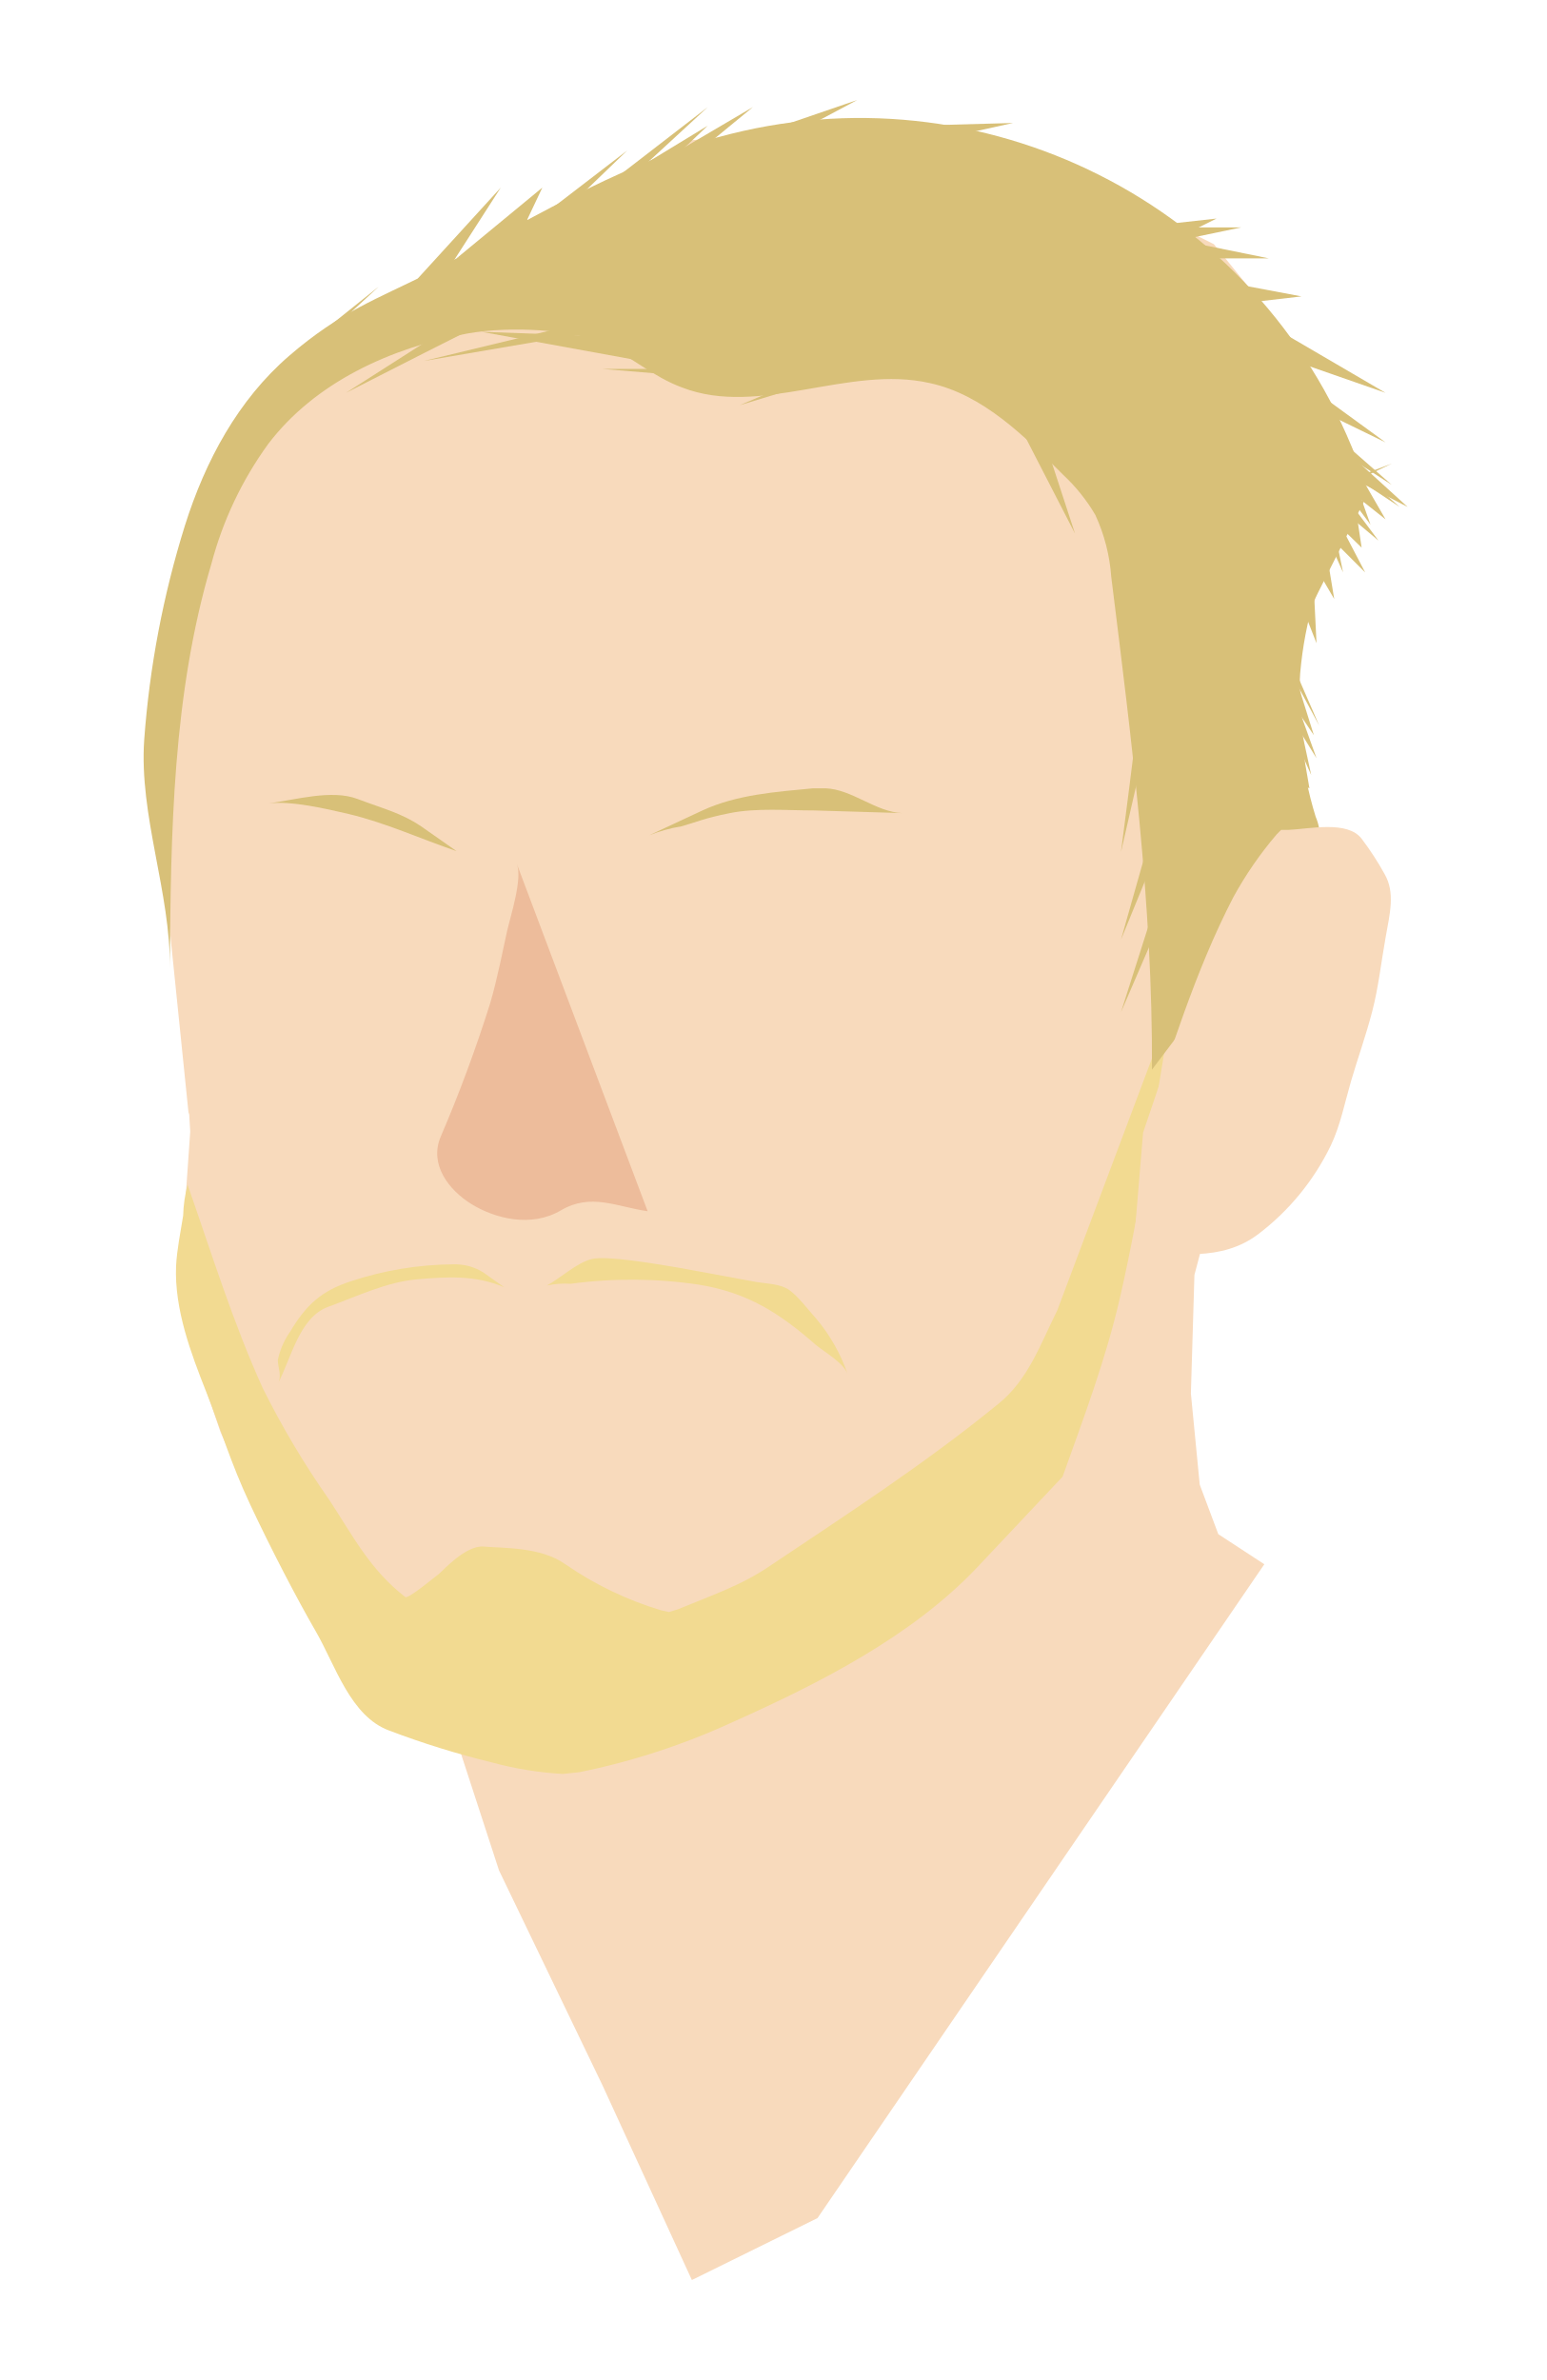
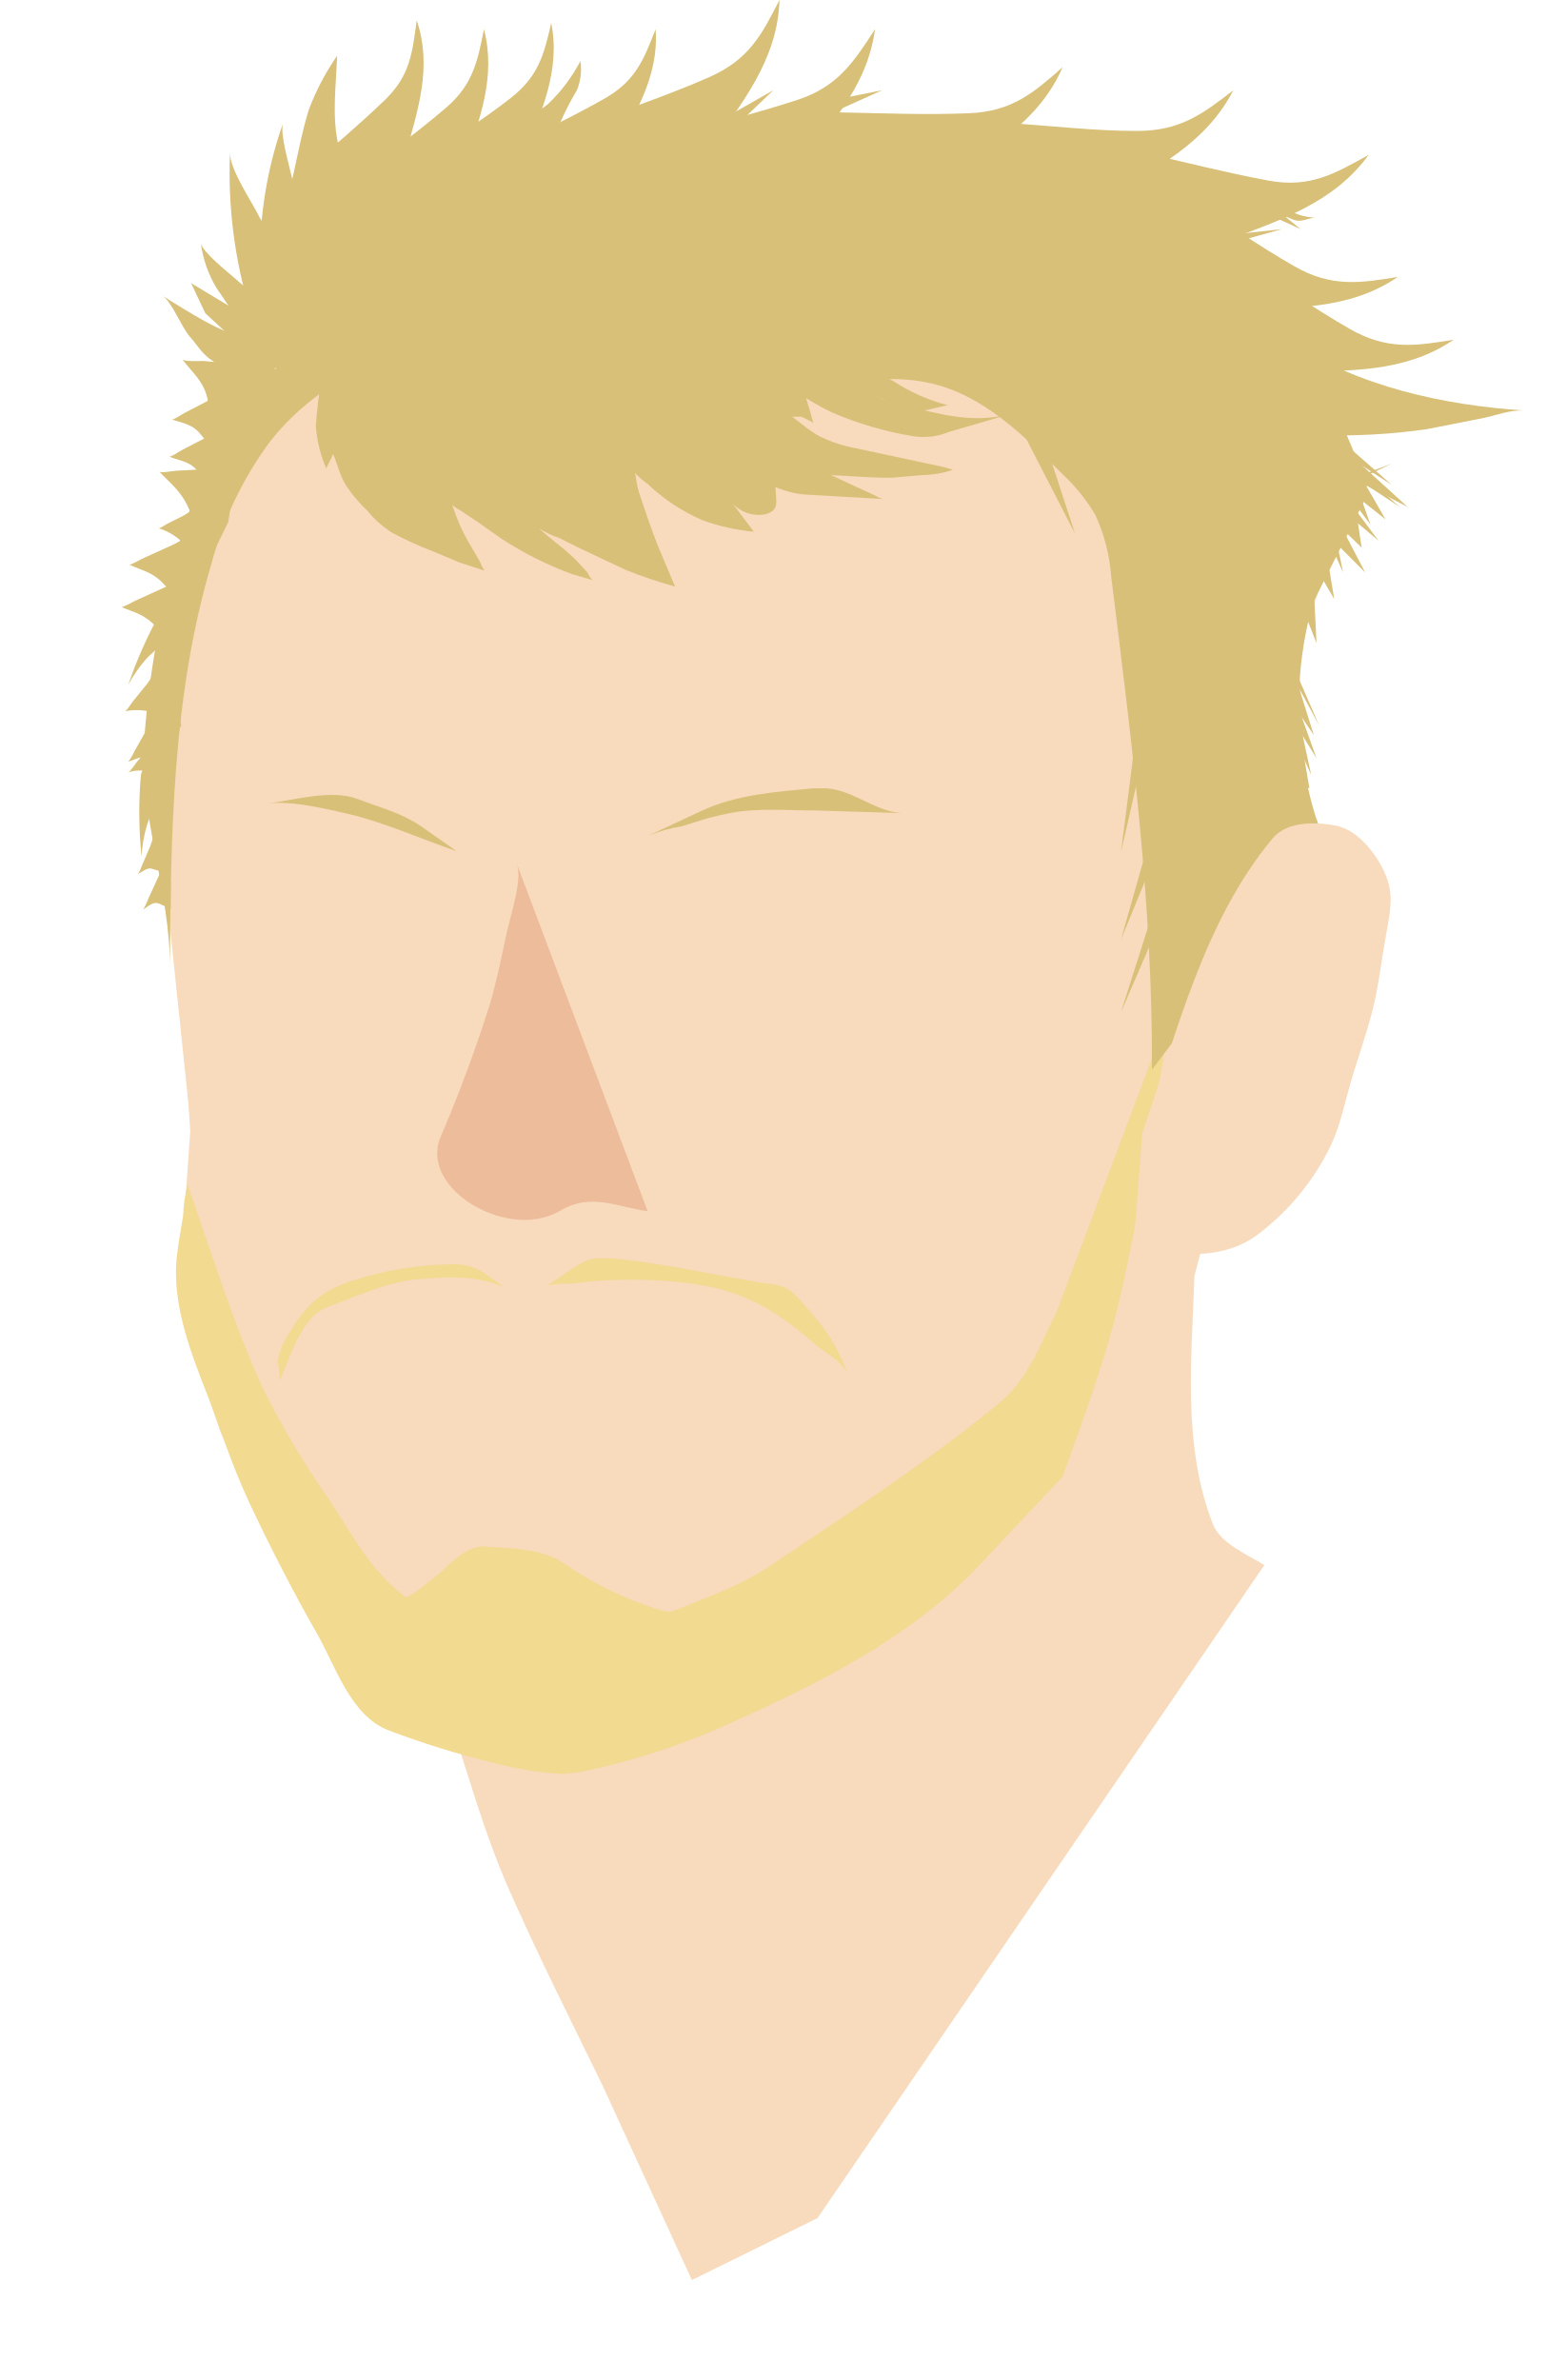
<svg xmlns="http://www.w3.org/2000/svg" viewBox="0 0 174.8 269">
  <defs>
    <style>.cls-1{fill:#f8dabc;}.cls-2{fill:#d8c078;}.cls-3{fill:#f2da91;}.cls-4{fill:#edbc9b;}</style>
  </defs>
  <g id="Ivan_Avatar" data-name="Ivan Avatar">
-     <polyline class="cls-1" points="52 197.9 56.4 211.4 68.1 235.7 78.2 257.7 92.4 250.7 142.9 176.8 137.7 173.4 135.6 167.8 134.6 157.5 135 144.1 148.6 92.7 147.7 89.7 146.7 73.3 149.8 64.4 153 59.1 154.7 54.2 149.1 43.8 144 36 137.2 27.6 126.6 22.3 115.9 17.3 107.6 14.4 97.3 13.9 77.7 15.9 56.2 27.5 34.1 39.1 21.9 57 17 83.7 21.3 125.7" />
+     <path class="cls-1" d="M52,197.9c1.6,5,3.1,10,5.2,14.9,3.4,7.8,7.2,15.3,10.9,22.9l10.1,22,14.2-7,50.5-73.8c-1.9-1.2-4.9-2.4-5.8-4.6-3.5-8.9-2.4-18.8-2.1-28.1l13.6-51.4-.9-3-1-16.3,3.1-8.9,3.2-5.3,1.7-4.9-5.7-10.4L144,36l-6.8-8.4-10.6-5.3-10.7-5.1-8.3-2.9-10.3-.5-19.6,2L56.2,27.5l-22,11.6L21.9,57,17,83.7l4.4,42" />
    <polygon class="cls-1" points="42.2 194.4 54.4 198.7 63.7 200.2 77.1 196.7 91.7 189.8 107.4 179.3 119.1 166.7 123.8 153.3 126.7 141.2 128 125 129.5 104.6 126.9 82.4 123 59.5 115.1 51.2 109.6 46.2 101.8 45 91.6 46.1 78.2 46.9 70.5 42.9 63.4 38.4 55.3 38.7 42.8 42.3 32.4 49.8 27.1 59.2 24.4 66.8 22 77 21.7 86.5 21.3 94.1 20.9 101 20.5 111.1 21.5 127.9 20.4 143.7 21.1 150.6 24.9 161.8 29 171.2 42.2 194.4" />
    <path class="cls-2" d="M30.4,90.8c3-.4,7.1-1.6,10-.5s5,1.6,7.2,3.1l4,2.8C47.5,94.8,43.6,93,39.4,92,36.8,91.4,33,90.5,30.4,90.8Z" />
    <path class="cls-2" d="M73.4,94.4l6-2.8c3.9-1.8,8.3-2.1,12.5-2.5h1.4c3,.1,5.7,2.7,8.7,2.8l-10-.3c-3.1,0-6.5-.3-9.5.3s-3.7,1-5.5,1.5A17.2,17.2,0,0,0,73.4,94.4Z" />
    <path class="cls-3" d="M21.2,133.9c2.7,7.7,5.1,15.5,8.5,23a97.2,97.2,0,0,0,7.5,12.6c2.7,4.1,4.6,7.9,8.6,11,.3.3,3.5-2.4,3.8-2.6s3-3.3,5.1-3.1,6.4,0,9.2,2A38.6,38.6,0,0,0,74.7,182l.9.2,1-.3c3.6-1.5,7.2-2.7,10.4-4.9,8.8-5.9,17.6-11.6,25.8-18.3,3.4-2.7,4.8-6.8,6.7-10.6l13-34.6c-1.9,11-3.4,22.2-5.9,33.1-1.6,7-4.1,13.6-6.5,20.3l-9.7,10.3c-7.4,7.8-17.9,13.1-27.5,17.4a79,79,0,0,1-17.4,5.7l-1.9.2a39,39,0,0,1-8-1.3,98.3,98.3,0,0,1-11.6-3.6c-4.4-1.6-6.1-7.4-8.3-11.2s-5.1-9.4-7.4-14.3-3.3-8.5-5-12.8-3.6-9.3-3.4-14.2c.1-1.9.5-3.8.8-5.7A15.6,15.6,0,0,1,21.2,133.9Z" />
    <path class="cls-3" d="M31.5,153.3a8.6,8.6,0,0,1,1.3-2.8c1.8-3,3.5-4.6,6.9-5.7a37.8,37.8,0,0,1,11.5-1.9,6.6,6.6,0,0,1,1.8.2,6.4,6.4,0,0,1,1.6.7l2.4,1.7c-3.2-1.4-6.5-1.2-9.9-.9s-6.7,1.9-10,3.1-4.2,5.9-5.7,8.7c.5-.9,0-1.8,0-2.7Z" />
    <path class="cls-3" d="M61.8,145.3c1.5-.8,3.4-2.6,5.1-3s6.9.5,9.9,1l8.7,1.6c1.2.2,2.7.2,3.7.9s2.2,2.3,3.1,3.3a19.5,19.5,0,0,1,3.5,6.2c-.5-1.3-2.5-2.4-3.6-3.3-4.1-3.6-7.7-5.9-13.2-6.8a51.6,51.6,0,0,0-14.5-.1A9.5,9.5,0,0,0,61.8,145.3Z" />
    <path class="cls-2" d="M130.2,120.9c.1-18.6-2.3-37.2-4.6-55.7a20.1,20.1,0,0,0-1.8-7,20.1,20.1,0,0,0-3.6-4.5c-4.4-4.4-9.1-9.1-15.1-10.4-9.2-2.1-19.2,3.9-28,.5-3.3-1.2-6-3.7-9.2-5.1s-10.1-1.9-15.1-1c-8.6,1.6-17.2,5.5-22.5,12.5a40.8,40.8,0,0,0-6.4,13.5c-4.4,14.8-4.6,30.4-4.7,45.8.1-8.6-3.5-17.3-2.9-25.9a107.4,107.4,0,0,1,4.6-24.2c2.3-7.3,6-14.2,11.8-19.2S42.8,33.7,48.2,31C59,25.4,69.4,18.8,81.2,15.5a60.2,60.2,0,0,1,72.1,36.3,7.2,7.2,0,0,1,.7,3,8.5,8.5,0,0,1-1.5,3.6,42.7,42.7,0,0,0-3.8,33.9,6.3,6.3,0,0,1,.5,2.6,5.9,5.9,0,0,1-1.4,2.7Z" />
-     <path class="cls-1" d="M128.1,141.2c4.8.6,10,1.4,14.1-1.7a27.7,27.7,0,0,0,8.2-10c1.1-2.3,1.6-4.9,2.3-7.3s1.7-5.2,2.4-7.9,1-5.5,1.5-8.3,1.1-5.1-.1-7.2a33,33,0,0,0-2.6-4c-1.6-2.1-5.9-1.1-8.3-1h-.8l-.5.5a42.1,42.1,0,0,0-4.9,7.1c-4.4,8.5-7.1,17.6-10.2,26.6" />
+     <path class="cls-1" d="M128.1,141.2c4.8.6,10,1.4,14.1-1.7a27.7,27.7,0,0,0,8.2-10c1.1-2.3,1.6-4.9,2.3-7.3s1.7-5.2,2.4-7.9,1-5.5,1.5-8.3.9-4.5.2-6.6-3-5.6-5.9-6.1-5.6-.3-7.1,1.5c-7.8,9.4-10.8,22-14.7,33.3" />
    <path class="cls-4" d="M58.4,97.6c.7,1.7-.7,5.9-1.1,7.7s-1.1,5.4-1.9,8.1a159.7,159.7,0,0,1-5.6,15.1c-1.3,3.1.9,6,3.5,7.6s6.7,2.7,10.1.7,6.3-.4,9.8.1Z" />
-     <polyline class="cls-2" points="47.2 31.5 56.6 21.2 49.4 32.4" />
-     <polygon class="cls-2" points="59.7 25.6 70.9 17 62.6 25 51.6 29.2 61.3 21.2 59.6 24.8 59.7 25.6" />
-     <polygon class="cls-2" points="35.3 38.4 42.8 32.4 36.3 38.4 35.3 38.4" />
-     <polygon class="cls-2" points="72 19.8 85.1 12.1 75 20.4 72 19.8" />
-     <polygon class="cls-2" points="67.3 21.9 80 12.1 67.3 23.8 67.3 21.9" />
-     <polygon class="cls-2" points="70.3 20.1 80 14.2 72.6 21.2 70.3 20.1" />
-     <polygon class="cls-2" points="85.8 15.1 96.9 11.3 82.8 18.8 85.8 15.1" />
-     <polygon class="cls-2" points="103.6 14.2 114.5 13.9 103.6 16.3 103.6 14.2" />
-     <polygon class="cls-2" points="131.6 26.8 143.4 29.2 133.4 29.2 131.6 26.8" />
-     <polygon class="cls-2" points="128.5 25.7 137.5 24.7 128.5 29.2 128.5 25.7" />
-     <polygon class="cls-2" points="124.7 25.7 140.3 25.7 123.5 29.2 124.7 25.7" />
-     <polygon class="cls-2" points="128.5 30 147.1 33.5 130.8 35.4 128.5 30" />
-     <polygon class="cls-2" points="141.2 35.4 156.6 44.4 139.4 38.4 141.2 35.4" />
-     <polygon class="cls-2" points="145.2 41.7 156.6 50 142 42.9 145.2 41.7" />
    <polygon class="cls-2" points="147.1 47.5 158.2 57.3 143.4 47.5 147.1 47.5" />
    <polygon class="cls-2" points="149.3 52.4 155.8 61.1 143.4 50.7 149.3 52.4" />
    <polygon class="cls-2" points="147.1 57.3 157.3 52.4 144.3 57.3 147.1 57.3" />
    <polygon class="cls-2" points="70.3 35.4 47.9 40.8 79.5 35.4 70.3 35.4" />
    <path class="cls-2" d="M57,35.4c-.3,0-17.9,9-17.9,9L54.9,34.3Z" />
    <polygon class="cls-2" points="70.9 38.1 54.4 37.5 72.5 40.8 70.9 38.1" />
    <path class="cls-2" d="M78.8,41.7H68.1l12,1Z" />
    <polygon class="cls-2" points="91.1 42.6 83.6 45.8 95.8 42.1 91.1 42.6" />
    <polygon class="cls-2" points="114.5 46.7 121.5 60.3 116.3 44.4 114.5 46.7" />
    <path class="cls-2" d="M128.5,81.9c0,.5-1.8,14.4-1.8,14.4l3.6-15.7Z" />
    <path class="cls-2" d="M130.3,93.5l-3.6,12.7,5.2-12.7Z" />
    <polygon class="cls-2" points="130.3 103.1 126.7 114.4 133 99.8 130.3 103.1" />
    <polygon class="cls-2" points="150.8 49.1 157.3 54.8 147.7 48.6 150.8 49.1" />
    <polygon class="cls-2" points="152.4 51.2 159.1 57.3 150.8 53 152.4 51.2" />
    <polygon class="cls-2" points="151.3 49.5 156.6 58.7 150.8 54.1 151.3 49.5" />
    <polygon class="cls-2" points="153.3 54.8 154.9 59.3 151.4 54.6 153.3 54.8" />
    <polygon class="cls-2" points="153 55.9 153.9 61.9 145.9 54.1 153 55.9" />
    <polygon class="cls-2" points="150.8 58 154.3 64.7 149.3 59.7 150.8 58" />
    <polygon class="cls-2" points="150.8 59.8 151.8 64.7 148 56.2 150.8 59.8" />
    <polygon class="cls-2" points="149.6 60.4 150.8 67.7 147.4 61.9 149.6 60.4" />
    <polygon class="cls-2" points="146.9 71.1 154.3 56.4 148.8 59.1 146.9 71.1" />
    <polygon class="cls-2" points="148.5 66.6 148.8 72.7 146.1 65.8 148.5 66.6" />
    <polygon class="cls-2" points="146.1 75.1 149.1 82 144.9 74.2 146.1 75.1" />
    <polygon class="cls-2" points="146.4 76.4 148.5 83.1 144 76.4 146.4 76.4" />
    <polygon class="cls-2" points="146.4 79 148.8 85.7 144.3 78.4 146.4 79" />
    <polygon class="cls-2" points="146.9 81.6 148.2 87.6 144 78.1 146.9 81.6" />
    <polygon class="cls-2" points="148 89.1 147 83.3 146.4 88.4 148 89.1" />
+     <path class="cls-2" d="M135.9,32.1l9.9,6.5c7.7,5.1,17.4,7.2,26.5,7.8-1.7-.1-3.3.6-4.9.9l-6.1,1.2c-8.1,1.2-16.2.7-24.4,0l-8.8-5.9Z" />
+     <path class="cls-2" d="M37.8,40.8c-1.4.7-2.9.4-4.4.5s-6,1-8.2.1-2.7-2.2-3.7-3.3-2.1-4.1-3.2-4.7c3.3,2,6.3,4.1,10.1,5Z" />
+     <path class="cls-2" d="M41.1,39.5c-.4.4-12.6.8-12.6.8l-5.3-4.9L21.6,32l6.8,4.1Z" />
+     <path class="cls-2" d="M40,39.2c-1.2.8-3.7-.2-4.9-.5s-4.5-.6-6.4-1.4-2.9-2.9-4.2-4.7a13.2,13.2,0,0,1-1.8-5.1c.2,1,3.1,3.3,3.9,4,2.3,2.1,4.9,3.3,7.6,4.7C34.8,36.5,39.6,39.5,40,39.2Z" />
+     <path class="cls-2" d="M43.1,38.8c-.9,1.1-4.4-.3-5.3-.5s-7.4,0-9-2.1a4.2,4.2,0,0,1-.6-1.3A53.6,53.6,0,0,1,26,17.2c-.1,1.9,2.6,5.8,3.3,7.3S42.2,40.1,43.1,38.8Z" />
+     <path class="cls-2" d="M22,70.3c0-.7-1-.7-1.2-.8s-1.6-1.5-2.3-.7l-.4.5a48,48,0,0,0-3.6,8.1,15.3,15.3,0,0,1,2-2.9C17,73.9,22,69.5,22,70.3Z" />
+     <path class="cls-2" d="M19.8,87.2c-.3-.6-1.2-.2-1.4-.2s-2-.7-2.4.3a2.7,2.7,0,0,0-.1.6,48,48,0,0,0,.1,8.9,15.3,15.3,0,0,1,.6-3.5C16.8,92.5,19.5,86.4,19.8,87.2Z" />
+     <path class="cls-2" d="M41.4,36.4c-.9.4-3.8-1.9-4.5-2.3s-6.7-3.1-7.4-5a2.5,2.5,0,0,1-.1-1A45.5,45.5,0,0,1,32,13.9c-.4,1.2.7,4.8,1,6.2a24,24,0,0,0,3.4,8.4C38.2,31.1,40.4,33.4,41.4,36.4Z" />
+     <path class="cls-2" d="M43.1,30.2c-.9.2-3.4-2.6-4.1-3.2l-5.6-5.3a1.4,1.4,0,0,1-.4-.5,1.4,1.4,0,0,1,0-.8c.6-2.6,1.1-5.4,1.9-8a28.6,28.6,0,0,1,3.2-6.1c-.1,3.3-.6,6.6.1,9.9C38.5,17.3,42.3,30.4,43.1,30.2Z" />
+     <path class="cls-2" d="M59.3,20.4,57,15.6c-.1-.2,4.5-3.5,4.9-3.8a18.7,18.7,0,0,0,3.7-4.9,6.1,6.1,0,0,1-.4,3.3,32.1,32.1,0,0,0-1.9,3.7,24.9,24.9,0,0,1-1.2,3.4Z" />
+     <path class="cls-2" d="M40.4,37.5,33,34l-2-8.8,3.5-5.9c3-2.6,6.1-5.2,9-8s3.1-5.4,3.6-9c1.8,5.3.1,10.2-1.3,15.3L42.4,30C42.3,30.5,40.2,37.4,40.4,37.5Z" />
+     <path class="cls-2" d="M45.8,38l-7.1-3.9-1.5-8.9,3.9-5.7c3.2-2.5,6.4-4.8,9.4-7.4S54,6.8,54.7,3.3c1.4,5.4-.5,10.2-2.2,15.2L48.3,30.7C48.2,31.1,45.7,37.9,45.8,38Z" />
+     <path class="cls-2" d="M51.5,36.7l-6.9-4.3-1-9,4.2-5.4c3.3-2.3,6.7-4.4,9.9-6.9s3.8-5,4.6-8.5c1.1,5.4-1.2,10.2-3.1,15.1L54.4,29.5C54.2,29.9,51.3,36.6,51.5,36.7Z" />
+     <path class="cls-2" d="M58.9,35.8l-6.3-5.2.2-9.1,4.9-4.9c3.6-1.8,7.2-3.5,10.7-5.5s4.4-4.5,5.7-7.8c.4,5.5-2.5,9.9-5.1,14.5L62.8,29.1C62.5,29.5,58.8,35.7,58.9,35.8Z" />
+     <path class="cls-2" d="M65.4,37.4l-6.9-7.1,1.4-11L66.5,14c4.6-1.8,9.2-3.3,13.7-5.3S86.1,3.9,88.1,0c-.2,6.8-4.3,11.7-8,17L71,29.7C70.6,30.2,65.2,37.2,65.4,37.4Z" />
+     <path class="cls-2" d="M72.8,38.4l-6.2-7.8L69,19.9l7-4.6c4.7-1.3,9.5-2.5,14.1-4S96.5,7,98.9,3.3C98,10,93.5,14.6,89.3,19.5L79,31.3C78.6,31.7,72.6,38.2,72.8,38.4Z" />
+     <path class="cls-2" d="M85.1,34.1l-3.8-9.2,5.4-9.7,8.1-2.5c4.9.1,9.8.3,14.7.1s7.3-2.3,10.6-5.2c-2.7,6.2-8.3,9.3-13.7,12.8L93.1,28.9C92.6,29.3,85,33.8,85.1,34.1Z" />
+     <path class="cls-2" d="M103,34.6l-3.3-9.4,5.9-9.3,8.2-2c4.9.3,9.8.9,14.7.9s7.4-1.9,10.9-4.6c-3.1,6-8.8,8.9-14.4,12L111.3,30C110.8,30.2,102.9,34.4,103,34.6Z" />
+     <path class="cls-2" d="M115.1,36l-1.8-9.8,7.3-8.3,8.4-.7c4.8,1.1,9.5,2.3,14.3,3.2s7.6-.8,11.4-2.9c-4,5.5-10.1,7.4-16.1,9.7l-14.7,5.5C123.4,32.9,115,35.8,115.1,36Z" />
+     <path class="cls-2" d="M114.5,35.1l1.6-9.8,9.7-5.3,8.1,2.2c4.1,2.6,8.2,5.5,12.4,7.9s7.4,1.9,11.7,1.2c-5.6,3.8-12,3.5-18.5,3.6L124,35C123.4,35,114.5,34.8,114.5,35.1Z" />
+     <path class="cls-2" d="M120.8,42.2l1.6-9.8,9.7-5.3,8.1,2.2c4.1,2.6,8.2,5.5,12.4,7.9s7.4,1.9,11.7,1.2c-5.6,3.8-12,3.5-18.5,3.6l-15.7.2C129.7,42.1,120.9,41.9,120.8,42.2Z" />
+     <polygon class="cls-2" points="93.2 11.5 99.7 10.2 89.7 14.7 93.2 11.5" />
+     <polygon class="cls-2" points="79.5 14.7 87.4 10.2 82.7 14.7 79.5 14.7" />
+     <path class="cls-2" d="M142.6,22.4c.3.5,2,.9,2.6,1.1a6.9,6.9,0,0,0,3.4,1.1c-.9.1-1.6.6-2.5.2l-1.9-.8C143.3,23.7,143.1,23.2,142.6,22.4Z" />
+     <polygon class="cls-2" points="144.3 23.7 147 25.9 141.3 23.3 144.3 23.7" />
+     <polygon class="cls-2" points="138 27.8 144.9 25.9 138.4 26.6 138 27.8" />
+     <path class="cls-2" d="M64.7,17.7H64l-4.2-.5-8.5.2-8.1,2L39.3,21l-4.2,3.7-3.2,5.6-.2,5.3.9,1.9-.9,3.5-.9,2.2-.2,3,4-2.4,1.8-.6c-.3.1-.7,4.6-.7,5A14.8,14.8,0,0,0,36.9,53c-.1-.1.6-1.2.7-1.6s.7,2,1.2,2.9l.4.7a16.1,16.1,0,0,0,2.3,2.7,11.7,11.7,0,0,0,2.8,2.5,39.2,39.2,0,0,0,4.6,2.1L52,63.6l2.8.9c-.2-.1-.5-.9-.6-1.1l-1-1.7A21.7,21.7,0,0,1,51.1,57c.1.3,1.2.8,1.4,1L54,59l2.7,1.9a39.2,39.2,0,0,0,8,4l2.4.7c-.4-.1-.6-.8-.8-1l-1.2-1.3c-1.3-1.3-2.8-2.3-4.2-3.6a9.7,9.7,0,0,0,2.3,1.1l2.4,1.2,5.1,2.4a52.4,52.4,0,0,0,5.6,1.9l-1.9-4.5c-.8-2-1.5-4.1-2.2-6.2a13.6,13.6,0,0,1-.4-2.2c.1.3,1.1,1.1,1.4,1.3a21.3,21.3,0,0,0,6.2,4.1,23.5,23.5,0,0,0,5.8,1.3l-2.4-3.2a4,4,0,0,0,3.8,1.2c1.2-.4,1.2-1,1.1-2.1l-.2-3.1-.3-4.9.6-.7,1.6-.2h1.2l1.4.7c-.2-.1-.4-1.3-.5-1.5L90.8,44a12.2,12.2,0,0,0-1.4-2.3l-2.3-2.2h1.4l1-.6.6-1.2-.4-1.2-1.4-1.2-1.6-.4,2.4-1.3-1.5-1.1L83.6,30l-1.5-1.7V27.2l.7-.8,1.5-.4.9-.3-2.6-1.5-3.7-1.3-3.9-.8-3.8-.4H67.3l-3.8.2-1.9.2Z" />
+     <path class="cls-2" d="M74.2,44l5.3,7.7L84,53.5c2.2.9,4.7,2.3,7.1,2.4l8.7.5a3.5,3.5,0,0,1-.9-.4l-2.4-1.1c-4.2-2-8.5-3.8-12.8-5.6L80,44.4l-1.5-3.7Z" />
+     <path class="cls-2" d="M78.9,42.3l8.6,9.6,5.3,1.8a4.1,4.1,0,0,0,1.1,0c2.3.1,4.5.3,6.8.3l3.5-.3a11.7,11.7,0,0,0,3.5-.6l-1-.3-9.8-2.1a16,16,0,0,1-4.3-1.4c-1.3-.7-2.3-1.7-3.5-2.5l-2-1.4c-.2-.1-.7-.4-.9-.6l-2.2-3.7Z" />
+     <path class="cls-2" d="M85.1,35.4c-.4.8,14.5,9.7,14.7,9.8s2.8.7,3.9,1c3.7.9,7,1.6,10.8.5l-7.2,2.1a7.5,7.5,0,0,1-4.1.5A39.3,39.3,0,0,1,94,46.6c-2.9-1.4-5.4-3.3-8.2-4.9Z" />
+     <path class="cls-2" d="M96.9,40.3c1,1.2,2.8,2,4.1,2.8a21,21,0,0,0,6.1,2.7c-1.7.3-4.1,1.3-5.7.3a43.6,43.6,0,0,0-7.3-3.5Z" />
+     <path class="cls-2" d="M20.6,40.6c.2.3,2,.2,2.4.2l4.5.4h1.2c.5-.1,3-.8,3.2-1.3l-3.6,7.8L24.5,52c-.3-2.2-.6-4.5-1-6.7S21.7,42.1,20.6,40.6Z" />
+     <path class="cls-2" d="M15.6,98.8a7.3,7.3,0,0,0,.5-1.1l.9-2.1.2-.6a8.9,8.9,0,0,0,.3-1.7l1.1,2.9.3,2.5-1.7-.5C16.7,98,16.1,98.5,15.6,98.8Z" />
+     <path class="cls-2" d="M16.2,102.8a11.4,11.4,0,0,0,.6-1.3l1.1-2.4.3-.7a14,14,0,0,0,.5-2l.6,3.4v2.9l-1.4-.6C17.3,101.9,16.8,102.4,16.2,102.8Z" />
+     <path class="cls-2" d="M14.5,87.3c.1,0,.8-.9.9-1.1l1.7-2,.5-.6a8.3,8.3,0,0,0,.8-1.9l.8,3.9-.3,3-2.2-1.4A4,4,0,0,0,14.5,87.3Z" />
+     <path class="cls-2" d="M14.5,86.1a6.8,6.8,0,0,0,.7-1.2l1.3-2.3.3-.7a8.3,8.3,0,0,0,.4-2l1.7,3.6.4,3-2.4-.9C16.1,85.4,15.3,85.8,14.5,86.1Z" />
+     <path class="cls-2" d="M14.6,63.8c.2.1,1.5-.7,1.8-.8l3.3-1.5.9-.5c.3-.2,1.8-1.8,1.7-2.2l.7,7-1,4.5c-1.1-1.5-2.2-2.9-3.5-4.3S16,64.5,14.6,63.8Z" />
+     <path class="cls-2" d="M13.7,68.6c.2.1,1.5-.7,1.8-.8l3.3-1.5.9-.5c.3-.2,1.8-1.8,1.7-2.2l.7,7-1,4.5c-1.1-1.5-2.2-2.9-3.5-4.3S15.1,69.2,13.7,68.6Z" />
+     <path class="cls-2" d="M14.1,80.4c.2,0,.8-1,.9-1.1l1.7-2.1.4-.6a6.1,6.1,0,0,0,.5-2L20,78.9l.5,3.3-3.3-1.7A6.5,6.5,0,0,0,14.1,80.4Z" />
+     <path class="cls-2" d="M17.9,59.7c.1.1.8-.4,1-.5l1.8-.9.5-.3c.2-.1.9-1.1.9-1.3l.8,4.1-.3,2.7L20.3,61A6.8,6.8,0,0,0,17.9,59.7Z" />
+     <path class="cls-2" d="M18,53.3c.2.2,1.7-.1,2-.1l3.7-.2,1-.2c.4-.1,2.2-1.2,2.3-1.7l-1.2,7.9-2.2,4.5c-.7-2-1.4-4.1-2.3-6.1S19.2,54.6,18,53.3Z" />
+     <path class="cls-2" d="M19.1,51.6c.2.1,1.2-.6,1.4-.7l2.7-1.4.7-.4c.2-.2,1.5-1.5,1.4-1.9l.5,5.6L25,56.5c-.9-1.1-1.8-2.2-2.7-3.3S20.3,52.1,19.1,51.6Z" />
+     <path class="cls-2" d="M19.4,47.4c.2.1,1.2-.6,1.4-.7l2.7-1.4.7-.4c.2-.2,1.5-1.5,1.4-1.9l.5,5.6-.8,3.7c-.9-1.1-1.8-2.2-2.7-3.3S20.5,47.8,19.4,47.4Z" />
  </g>
</svg>
